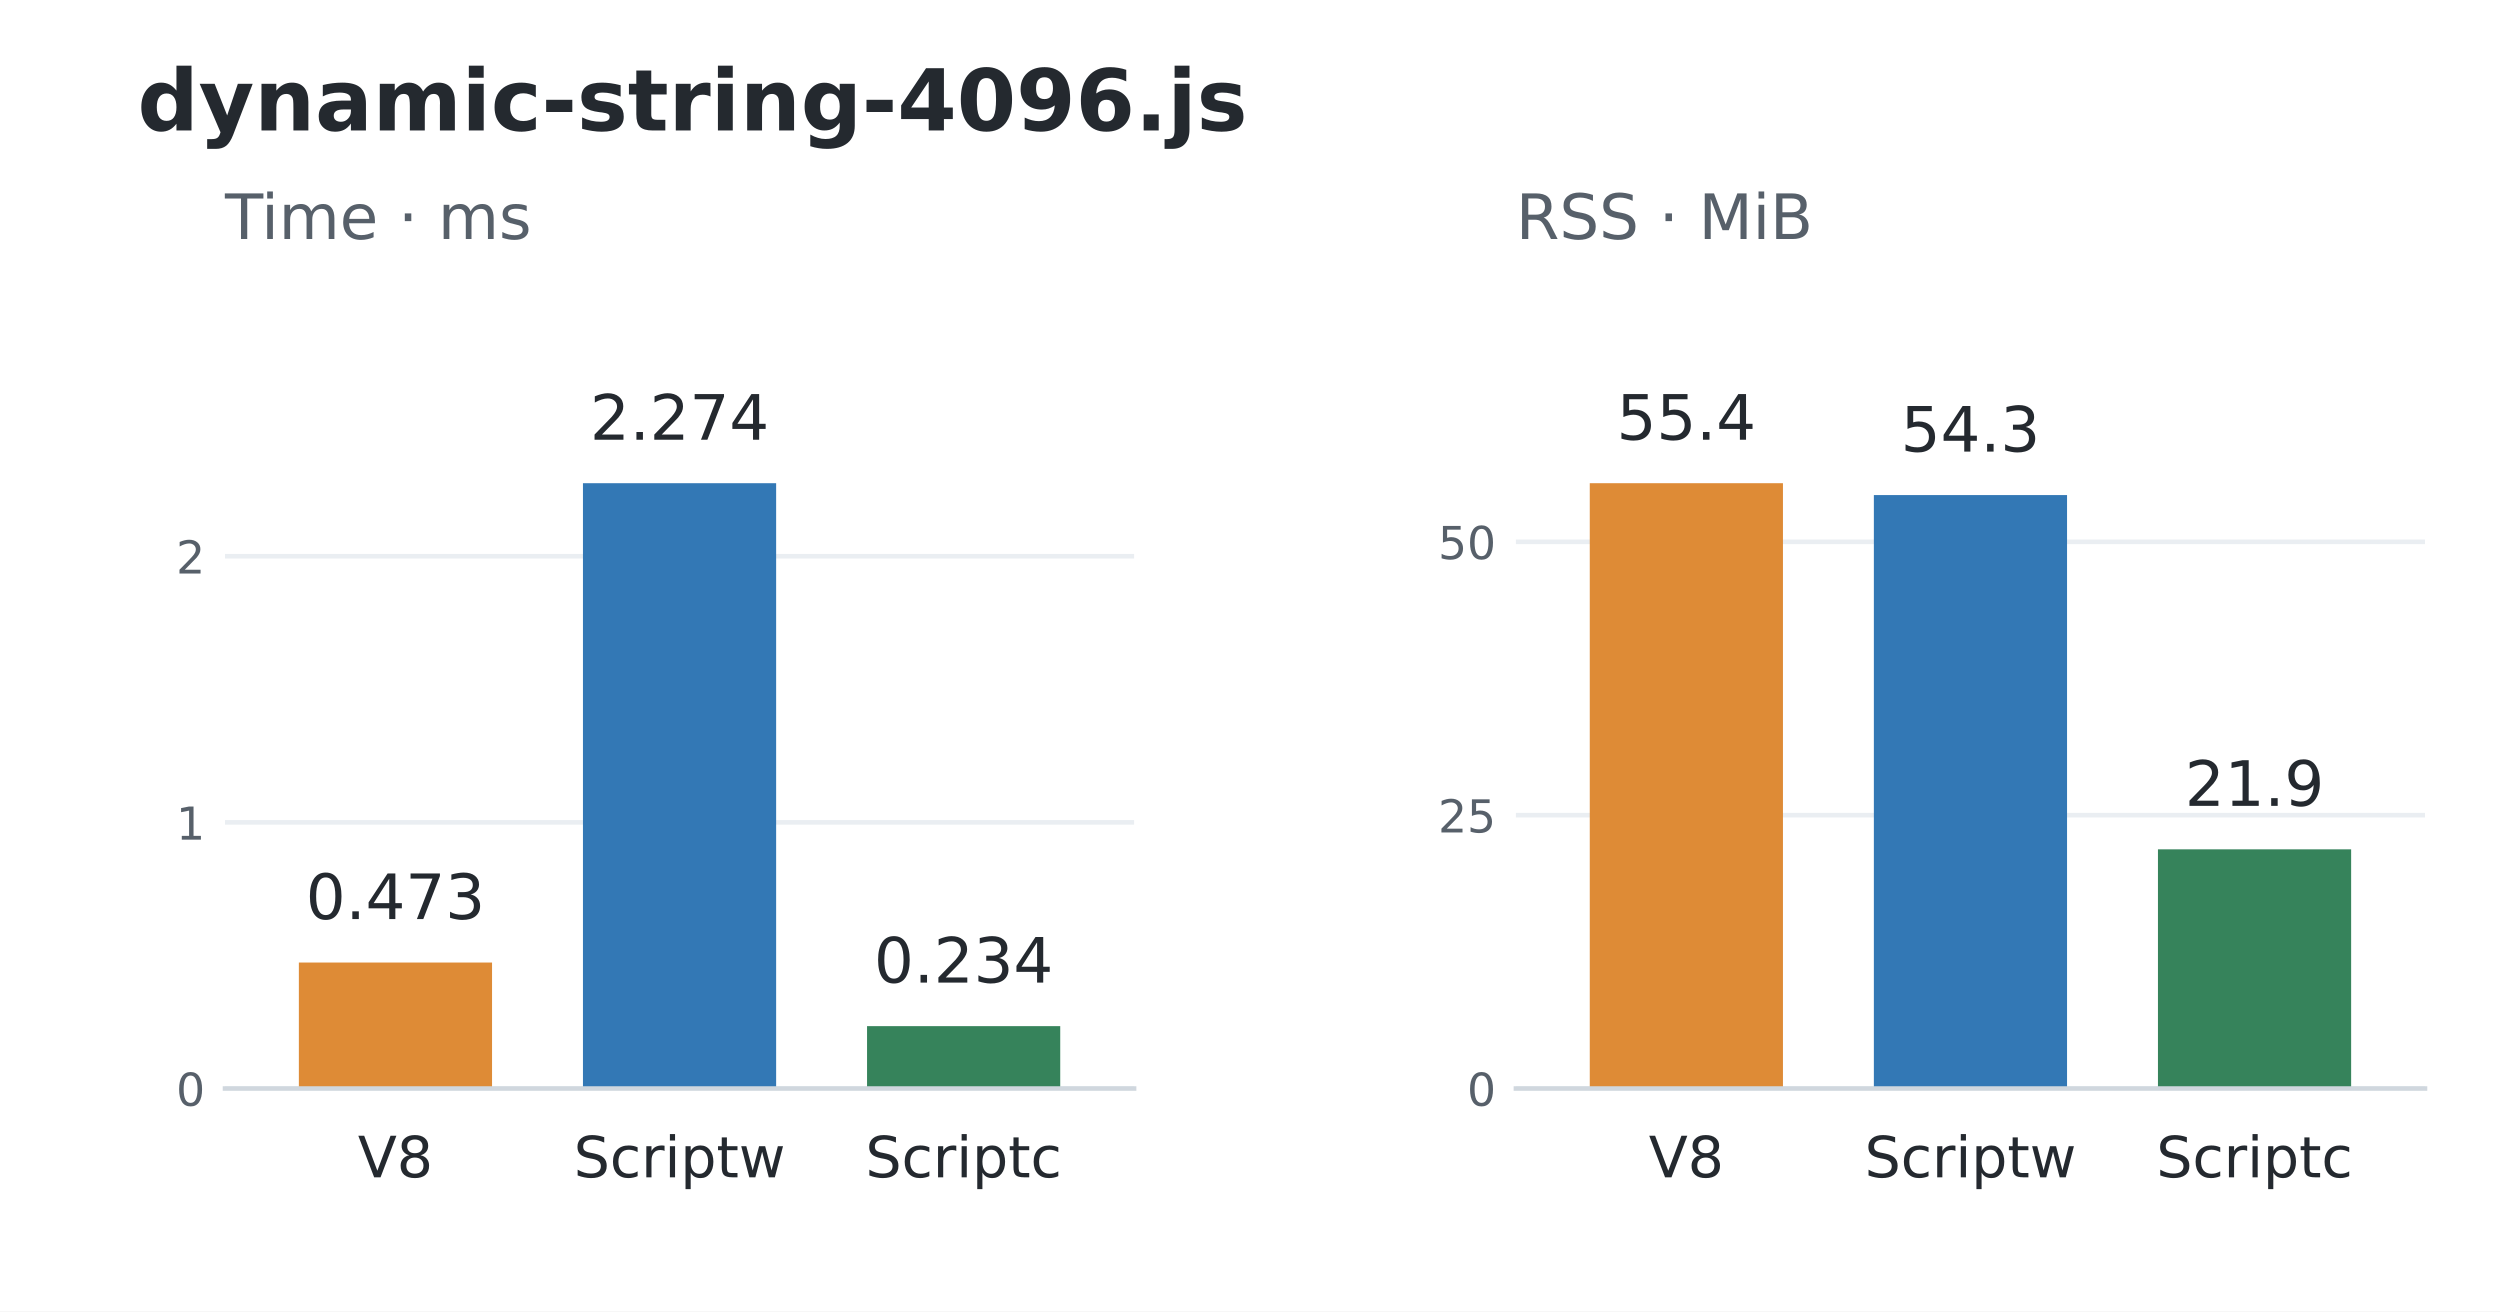
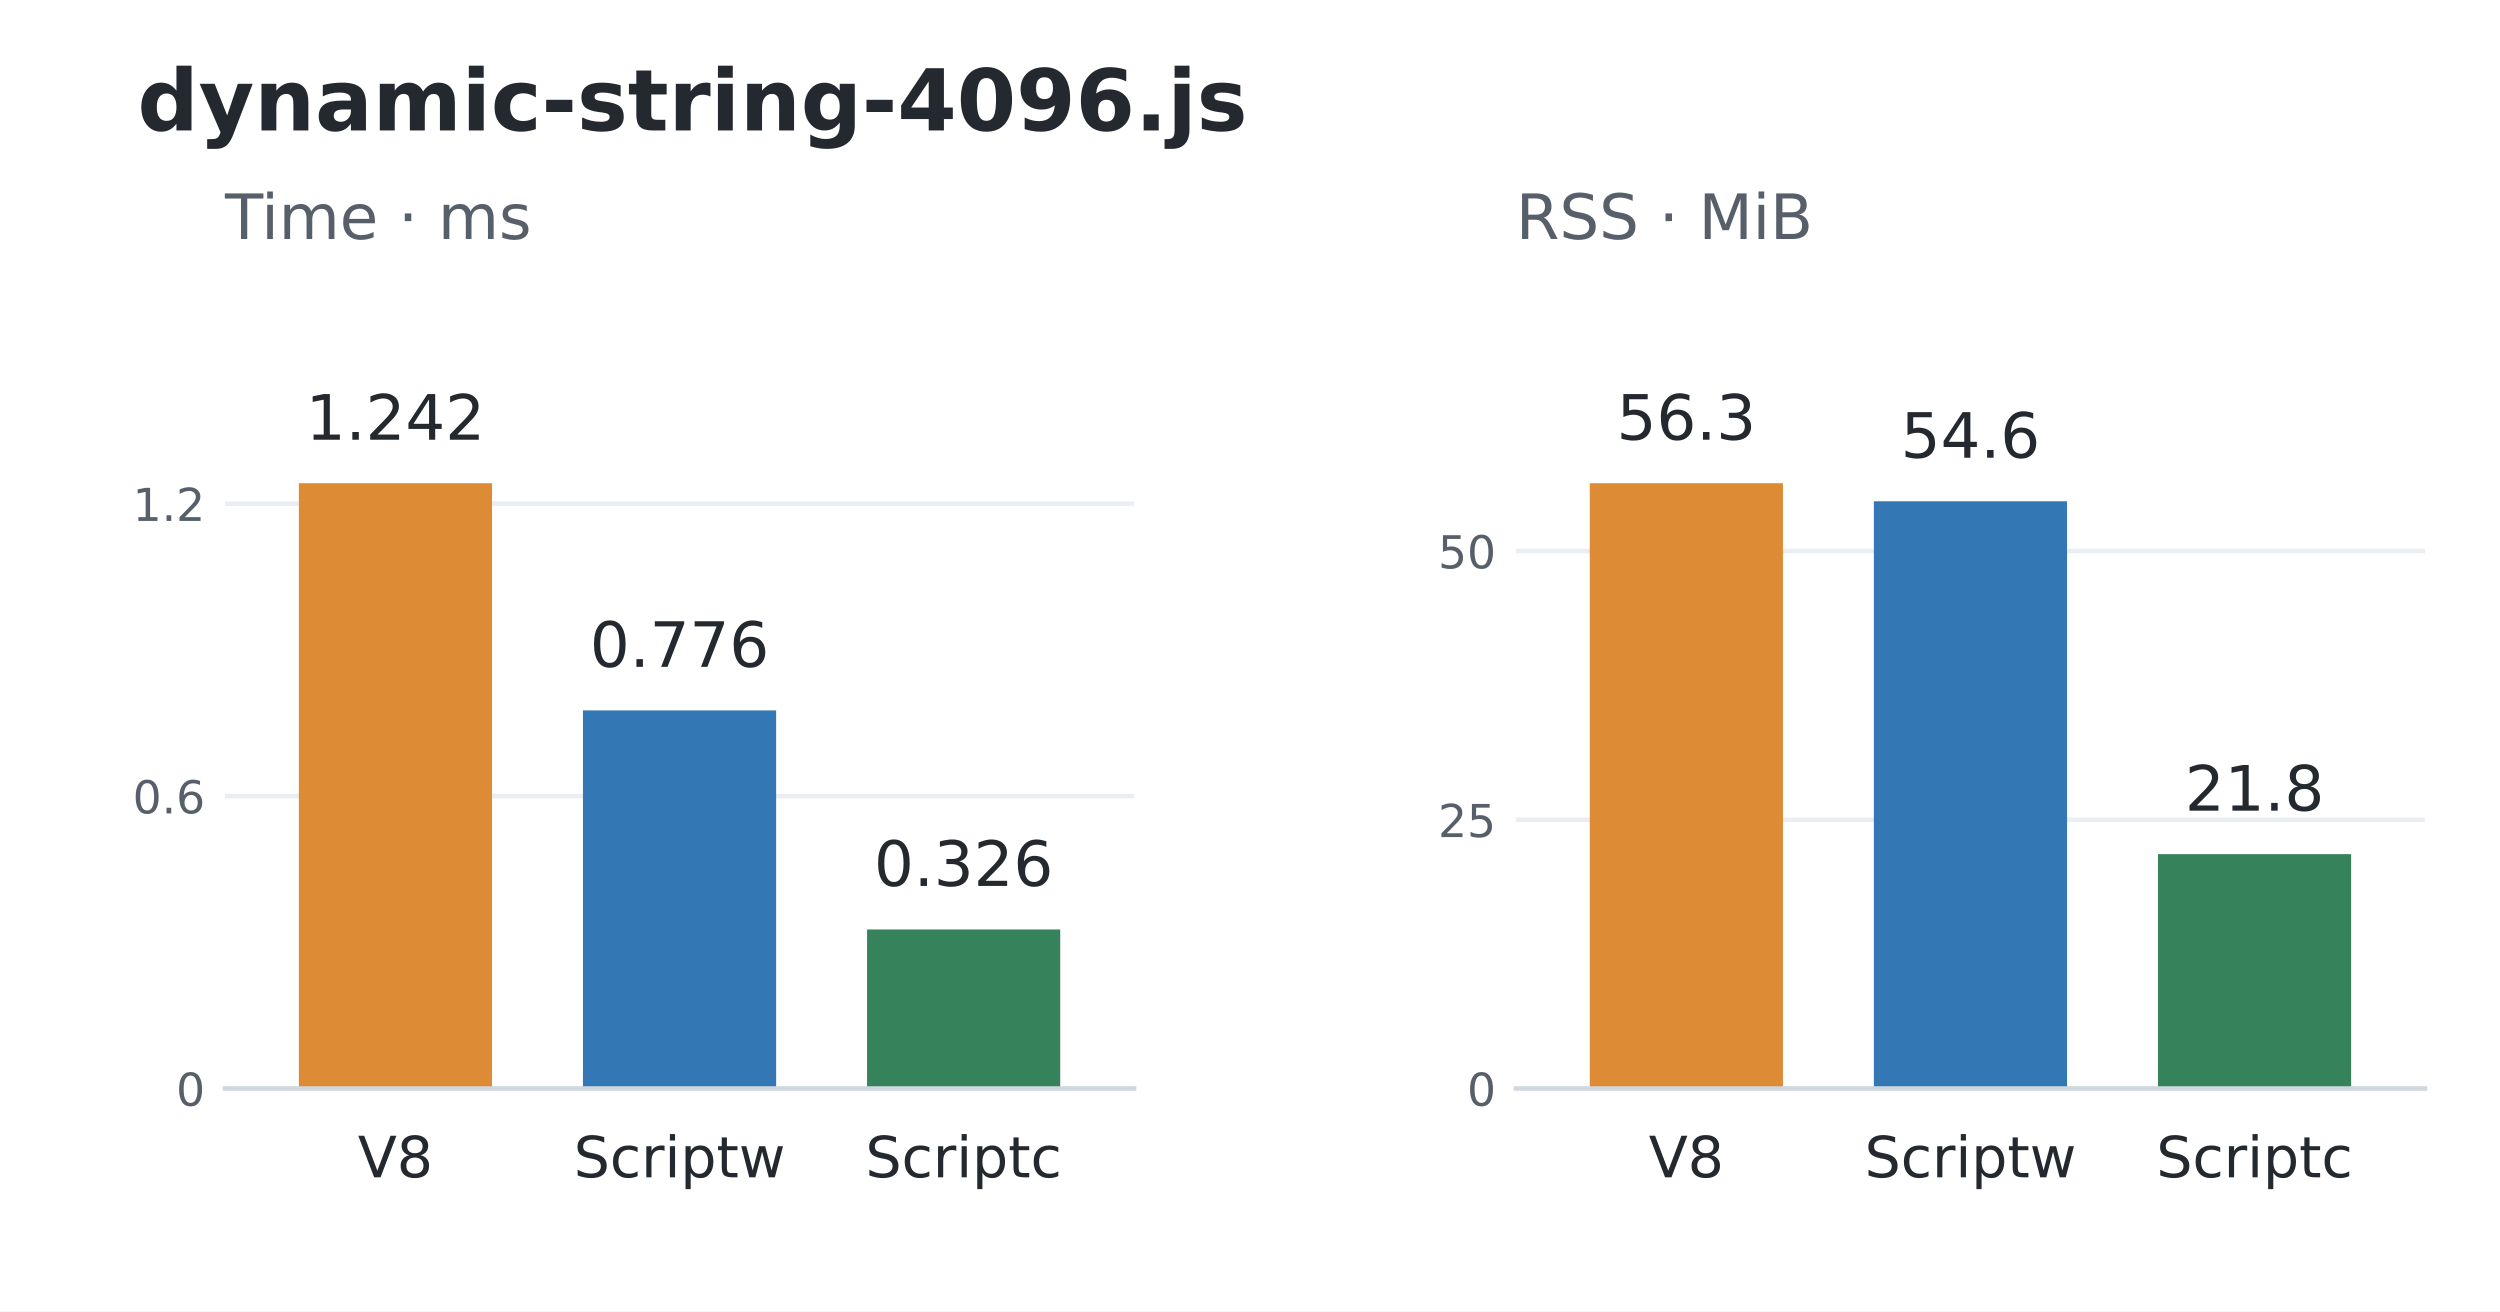
<svg xmlns="http://www.w3.org/2000/svg" width="439.2pt" height="230.4pt" viewBox="0 0 439.2 230.4" version="1.1">
  <defs>
    <style type="text/css">*{stroke-linejoin: round; stroke-linecap: butt}</style>
  </defs>
  <g id="figure_1">
    <g id="patch_1">
      <path d="M 0 230.4 L 439.2 230.4 L 439.2 0 L 0 0 z " style="fill: #ffffff" />
    </g>
    <g id="axes_1">
      <g id="patch_2">
        <path d="M 39.528 191.232 L 199.237 191.232 L 199.237 52.992 L 39.528 52.992 z " style="fill: #ffffff" />
      </g>
      <g id="matplotlib.axis_1">
        <g id="xtick_1">
          <g id="line2d_1" />
          <g id="text_1">
            <text style="font-size: 10px; font-family: 'DejaVu Sans'; text-anchor: middle; fill: #24292f" x="69.473" y="206.83" transform="rotate(-0 69.47346 206.8297)">V8</text>
          </g>
        </g>
        <g id="xtick_2">
          <g id="line2d_2" />
          <g id="text_2">
            <text style="font-size: 10px; font-family: 'DejaVu Sans'; text-anchor: middle; fill: #24292f" x="119.383" y="206.83" transform="rotate(-0 119.3825 206.8304)">Scriptw</text>
          </g>
        </g>
        <g id="xtick_3">
          <g id="line2d_3" />
          <g id="text_3">
            <text style="font-size: 10px; font-family: 'DejaVu Sans'; text-anchor: middle; fill: #24292f" x="169.292" y="206.83" transform="rotate(-0 169.2916 206.8304)">Scriptc</text>
          </g>
        </g>
      </g>
      <g id="matplotlib.axis_2">
        <g id="ytick_1">
          <g id="line2d_4">
            <path d="M 39.528 191.232 L 199.237 191.232 " clip-path="url(#p648741f3fb)" style="fill: none; stroke: #eaeef2; stroke-width: 0.8; stroke-linecap: square" />
          </g>
          <g id="line2d_5" />
          <g id="text_4">
            <text style="font-size: 8px; font-family: 'DejaVu Sans'; text-anchor: end; fill: #57606a" x="36.028" y="194.271" transform="rotate(-0 36.028 194.2711)">0</text>
          </g>
        </g>
        <g id="ytick_2">
          <g id="line2d_6">
-             <path d="M 39.528 144.475 L 199.237 144.475 " clip-path="url(#p648741f3fb)" style="fill: none; stroke: #eaeef2; stroke-width: 0.8; stroke-linecap: square" />
+             <path d="M 39.528 139.858 L 199.237 139.858 " clip-path="url(#p648741f3fb)" style="fill: none; stroke: #eaeef2; stroke-width: 0.8; stroke-linecap: square" />
          </g>
          <g id="line2d_7" />
          <g id="text_5">
-             <text style="font-size: 8px; font-family: 'DejaVu Sans'; text-anchor: end; fill: #57606a" x="36.028" y="147.514" transform="rotate(-0 36.028 147.5144)">1</text>
+             <text style="font-size: 8px; font-family: 'DejaVu Sans'; text-anchor: end; fill: #57606a" x="36.028" y="142.897" transform="rotate(-0 36.028 142.8966)">0.6</text>
          </g>
        </g>
        <g id="ytick_3">
          <g id="line2d_8">
-             <path d="M 39.528 97.719 L 199.237 97.719 " clip-path="url(#p648741f3fb)" style="fill: none; stroke: #eaeef2; stroke-width: 0.8; stroke-linecap: square" />
+             <path d="M 39.528 88.483 L 199.237 88.483 " clip-path="url(#p648741f3fb)" style="fill: none; stroke: #eaeef2; stroke-width: 0.8; stroke-linecap: square" />
          </g>
          <g id="line2d_9" />
          <g id="text_6">
-             <text style="font-size: 8px; font-family: 'DejaVu Sans'; text-anchor: end; fill: #57606a" x="36.028" y="100.758" transform="rotate(-0 36.028 100.7577)">2</text>
+             <text style="font-size: 8px; font-family: 'DejaVu Sans'; text-anchor: end; fill: #57606a" x="36.028" y="91.522" transform="rotate(-0 36.028 91.52222)">1.2</text>
          </g>
        </g>
      </g>
      <g id="patch_3">
-         <path d="M 52.504 191.232 L 86.443 191.232 L 86.443 169.104 L 52.504 169.104 z " clip-path="url(#p648741f3fb)" style="fill: #de8b36" />
+         <path d="M 52.504 191.232 L 86.443 191.232 L 86.443 84.894 L 52.504 84.894 z " clip-path="url(#p648741f3fb)" style="fill: #de8b36" />
      </g>
      <g id="patch_4">
-         <path d="M 102.413 191.232 L 136.352 191.232 L 136.352 84.894 L 102.413 84.894 z " clip-path="url(#p648741f3fb)" style="fill: #3378b5" />
+         <path d="M 102.413 191.232 L 136.352 191.232 L 136.352 124.803 L 102.413 124.803 z " clip-path="url(#p648741f3fb)" style="fill: #3378b5" />
      </g>
      <g id="patch_5">
-         <path d="M 152.323 191.232 L 186.261 191.232 L 186.261 180.27 L 152.323 180.27 z " clip-path="url(#p648741f3fb)" style="fill: #36835b" />
+         <path d="M 152.323 191.232 L 186.261 191.232 L 186.261 163.286 L 152.323 163.286 z " clip-path="url(#p648741f3fb)" style="fill: #36835b" />
      </g>
      <g id="patch_6">
        <path d="M 39.528 191.232 L 199.237 191.232 " style="fill: none; stroke: #d0d7de; stroke-width: 0.8; stroke-linejoin: miter; stroke-linecap: square" />
      </g>
      <g id="text_7">
-         <text style="font-size: 11px; font-family: 'DejaVu Sans'; text-anchor: middle; fill: #24292f" x="69.473" y="161.462" transform="rotate(-0 69.47346 161.4618)">0.473</text>
+         <text style="font-size: 11px; font-family: 'DejaVu Sans'; text-anchor: middle; fill: #24292f" x="69.473" y="77.251" transform="rotate(-0 69.47346 77.25096)">1.242</text>
      </g>
      <g id="text_8">
-         <text style="font-size: 11px; font-family: 'DejaVu Sans'; text-anchor: middle; fill: #24292f" x="119.383" y="77.251" transform="rotate(-0 119.3825 77.25096)">2.274</text>
+         <text style="font-size: 11px; font-family: 'DejaVu Sans'; text-anchor: middle; fill: #24292f" x="119.383" y="117.16" transform="rotate(-0 119.3825 117.1603)">0.776</text>
      </g>
      <g id="text_9">
-         <text style="font-size: 11px; font-family: 'DejaVu Sans'; text-anchor: middle; fill: #24292f" x="169.292" y="172.627" transform="rotate(-0 169.2916 172.6273)">0.234</text>
+         <text style="font-size: 11px; font-family: 'DejaVu Sans'; text-anchor: middle; fill: #24292f" x="169.292" y="155.643" transform="rotate(-0 169.2916 155.6433)">0.326</text>
      </g>
      <g id="text_10">
        <text style="font-size: 11px; font-family: 'DejaVu Sans'; text-anchor: start; fill: #57606a" x="39.528" y="41.992" transform="rotate(-0 39.528 41.992)">Time · ms</text>
      </g>
    </g>
    <g id="axes_2">
      <g id="patch_7">
        <path d="M 266.315 191.232 L 426.024 191.232 L 426.024 52.992 L 266.315 52.992 z " style="fill: #ffffff" />
      </g>
      <g id="matplotlib.axis_3">
        <g id="xtick_4">
          <g id="line2d_10" />
          <g id="text_11">
            <text style="font-size: 10px; font-family: 'DejaVu Sans'; text-anchor: middle; fill: #24292f" x="296.26" y="206.83" transform="rotate(-0 296.2604 206.8297)">V8</text>
          </g>
        </g>
        <g id="xtick_5">
          <g id="line2d_11" />
          <g id="text_12">
            <text style="font-size: 10px; font-family: 'DejaVu Sans'; text-anchor: middle; fill: #24292f" x="346.169" y="206.83" transform="rotate(-0 346.1695 206.8304)">Scriptw</text>
          </g>
        </g>
        <g id="xtick_6">
          <g id="line2d_12" />
          <g id="text_13">
            <text style="font-size: 10px; font-family: 'DejaVu Sans'; text-anchor: middle; fill: #24292f" x="396.079" y="206.83" transform="rotate(-0 396.0785 206.8304)">Scriptc</text>
          </g>
        </g>
      </g>
      <g id="matplotlib.axis_4">
        <g id="ytick_4">
          <g id="line2d_13">
            <path d="M 266.315 191.232 L 426.024 191.232 " clip-path="url(#pf3a1462166)" style="fill: none; stroke: #eaeef2; stroke-width: 0.8; stroke-linecap: square" />
          </g>
          <g id="line2d_14" />
          <g id="text_14">
            <text style="font-size: 8px; font-family: 'DejaVu Sans'; text-anchor: end; fill: #57606a" x="262.815" y="194.271" transform="rotate(-0 262.8149 194.2711)">0</text>
          </g>
        </g>
        <g id="ytick_5">
          <g id="line2d_15">
-             <path d="M 266.315 143.21 L 426.024 143.21 " clip-path="url(#pf3a1462166)" style="fill: none; stroke: #eaeef2; stroke-width: 0.8; stroke-linecap: square" />
+             <path d="M 266.315 144.021 L 426.024 144.021 " clip-path="url(#pf3a1462166)" style="fill: none; stroke: #eaeef2; stroke-width: 0.8; stroke-linecap: square" />
          </g>
          <g id="line2d_16" />
          <g id="text_15">
-             <text style="font-size: 8px; font-family: 'DejaVu Sans'; text-anchor: end; fill: #57606a" x="262.815" y="146.249" transform="rotate(-0 262.8149 146.2492)">25</text>
+             <text style="font-size: 8px; font-family: 'DejaVu Sans'; text-anchor: end; fill: #57606a" x="262.815" y="147.06" transform="rotate(-0 262.8149 147.0603)">25</text>
          </g>
        </g>
        <g id="ytick_6">
          <g id="line2d_17">
-             <path d="M 266.315 95.188 L 426.024 95.188 " clip-path="url(#pf3a1462166)" style="fill: none; stroke: #eaeef2; stroke-width: 0.8; stroke-linecap: square" />
+             <path d="M 266.315 96.811 L 426.024 96.811 " clip-path="url(#pf3a1462166)" style="fill: none; stroke: #eaeef2; stroke-width: 0.8; stroke-linecap: square" />
          </g>
          <g id="line2d_18" />
          <g id="text_16">
-             <text style="font-size: 8px; font-family: 'DejaVu Sans'; text-anchor: end; fill: #57606a" x="262.815" y="98.227" transform="rotate(-0 262.8149 98.22729)">50</text>
+             <text style="font-size: 8px; font-family: 'DejaVu Sans'; text-anchor: end; fill: #57606a" x="262.815" y="99.85" transform="rotate(-0 262.8149 99.84962)">50</text>
          </g>
        </g>
      </g>
      <g id="patch_8">
        <path d="M 279.291 191.232 L 313.229 191.232 L 313.229 84.894 L 279.291 84.894 z " clip-path="url(#pf3a1462166)" style="fill: #de8b36" />
      </g>
      <g id="patch_9">
-         <path d="M 329.2 191.232 L 363.139 191.232 L 363.139 86.979 L 329.2 86.979 z " clip-path="url(#pf3a1462166)" style="fill: #3378b5" />
+         <path d="M 329.2 191.232 L 363.139 191.232 L 363.139 88.062 L 329.2 88.062 z " clip-path="url(#pf3a1462166)" style="fill: #3378b5" />
      </g>
      <g id="patch_10">
-         <path d="M 379.109 191.232 L 413.048 191.232 L 413.048 149.213 L 379.109 149.213 z " clip-path="url(#pf3a1462166)" style="fill: #36835b" />
+         <path d="M 379.109 191.232 L 413.048 191.232 L 413.048 150.055 L 379.109 150.055 z " clip-path="url(#pf3a1462166)" style="fill: #36835b" />
      </g>
      <g id="patch_11">
        <path d="M 266.315 191.232 L 426.024 191.232 " style="fill: none; stroke: #d0d7de; stroke-width: 0.8; stroke-linejoin: miter; stroke-linecap: square" />
      </g>
      <g id="text_17">
-         <text style="font-size: 11px; font-family: 'DejaVu Sans'; text-anchor: middle; fill: #24292f" x="296.26" y="77.251" transform="rotate(-0 296.2604 77.25096)">55.4</text>
+         <text style="font-size: 11px; font-family: 'DejaVu Sans'; text-anchor: middle; fill: #24292f" x="296.26" y="77.251" transform="rotate(-0 296.2604 77.25096)">56.3</text>
      </g>
      <g id="text_18">
-         <text style="font-size: 11px; font-family: 'DejaVu Sans'; text-anchor: middle; fill: #24292f" x="346.169" y="79.337" transform="rotate(-0 346.1695 79.33691)">54.3</text>
+         <text style="font-size: 11px; font-family: 'DejaVu Sans'; text-anchor: middle; fill: #24292f" x="346.169" y="80.419" transform="rotate(-0 346.1695 80.41924)">54.6</text>
      </g>
      <g id="text_19">
-         <text style="font-size: 11px; font-family: 'DejaVu Sans'; text-anchor: middle; fill: #24292f" x="396.079" y="141.57" transform="rotate(-0 396.0785 141.5703)">21.9</text>
+         <text style="font-size: 11px; font-family: 'DejaVu Sans'; text-anchor: middle; fill: #24292f" x="396.079" y="142.413" transform="rotate(-0 396.0785 142.4128)">21.8</text>
      </g>
      <g id="text_20">
        <text style="font-size: 11px; font-family: 'DejaVu Sans'; text-anchor: start; fill: #57606a" x="266.315" y="41.992" transform="rotate(-0 266.3149 41.992)">RSS · MiB</text>
      </g>
    </g>
    <g id="text_21">
      <text style="font-weight: 700; font-size: 15px; font-family: 'DejaVu Sans'; text-anchor: start; fill: #24292f" x="24.156" y="22.918" transform="rotate(-0 24.156 22.91766)">dynamic-string-4096.js</text>
    </g>
  </g>
  <defs>
    <clipPath id="p648741f3fb">
      <rect x="39.528" y="52.992" width="159.709" height="138.24" />
    </clipPath>
    <clipPath id="pf3a1462166">
      <rect x="266.315" y="52.992" width="159.709" height="138.24" />
    </clipPath>
  </defs>
</svg>
